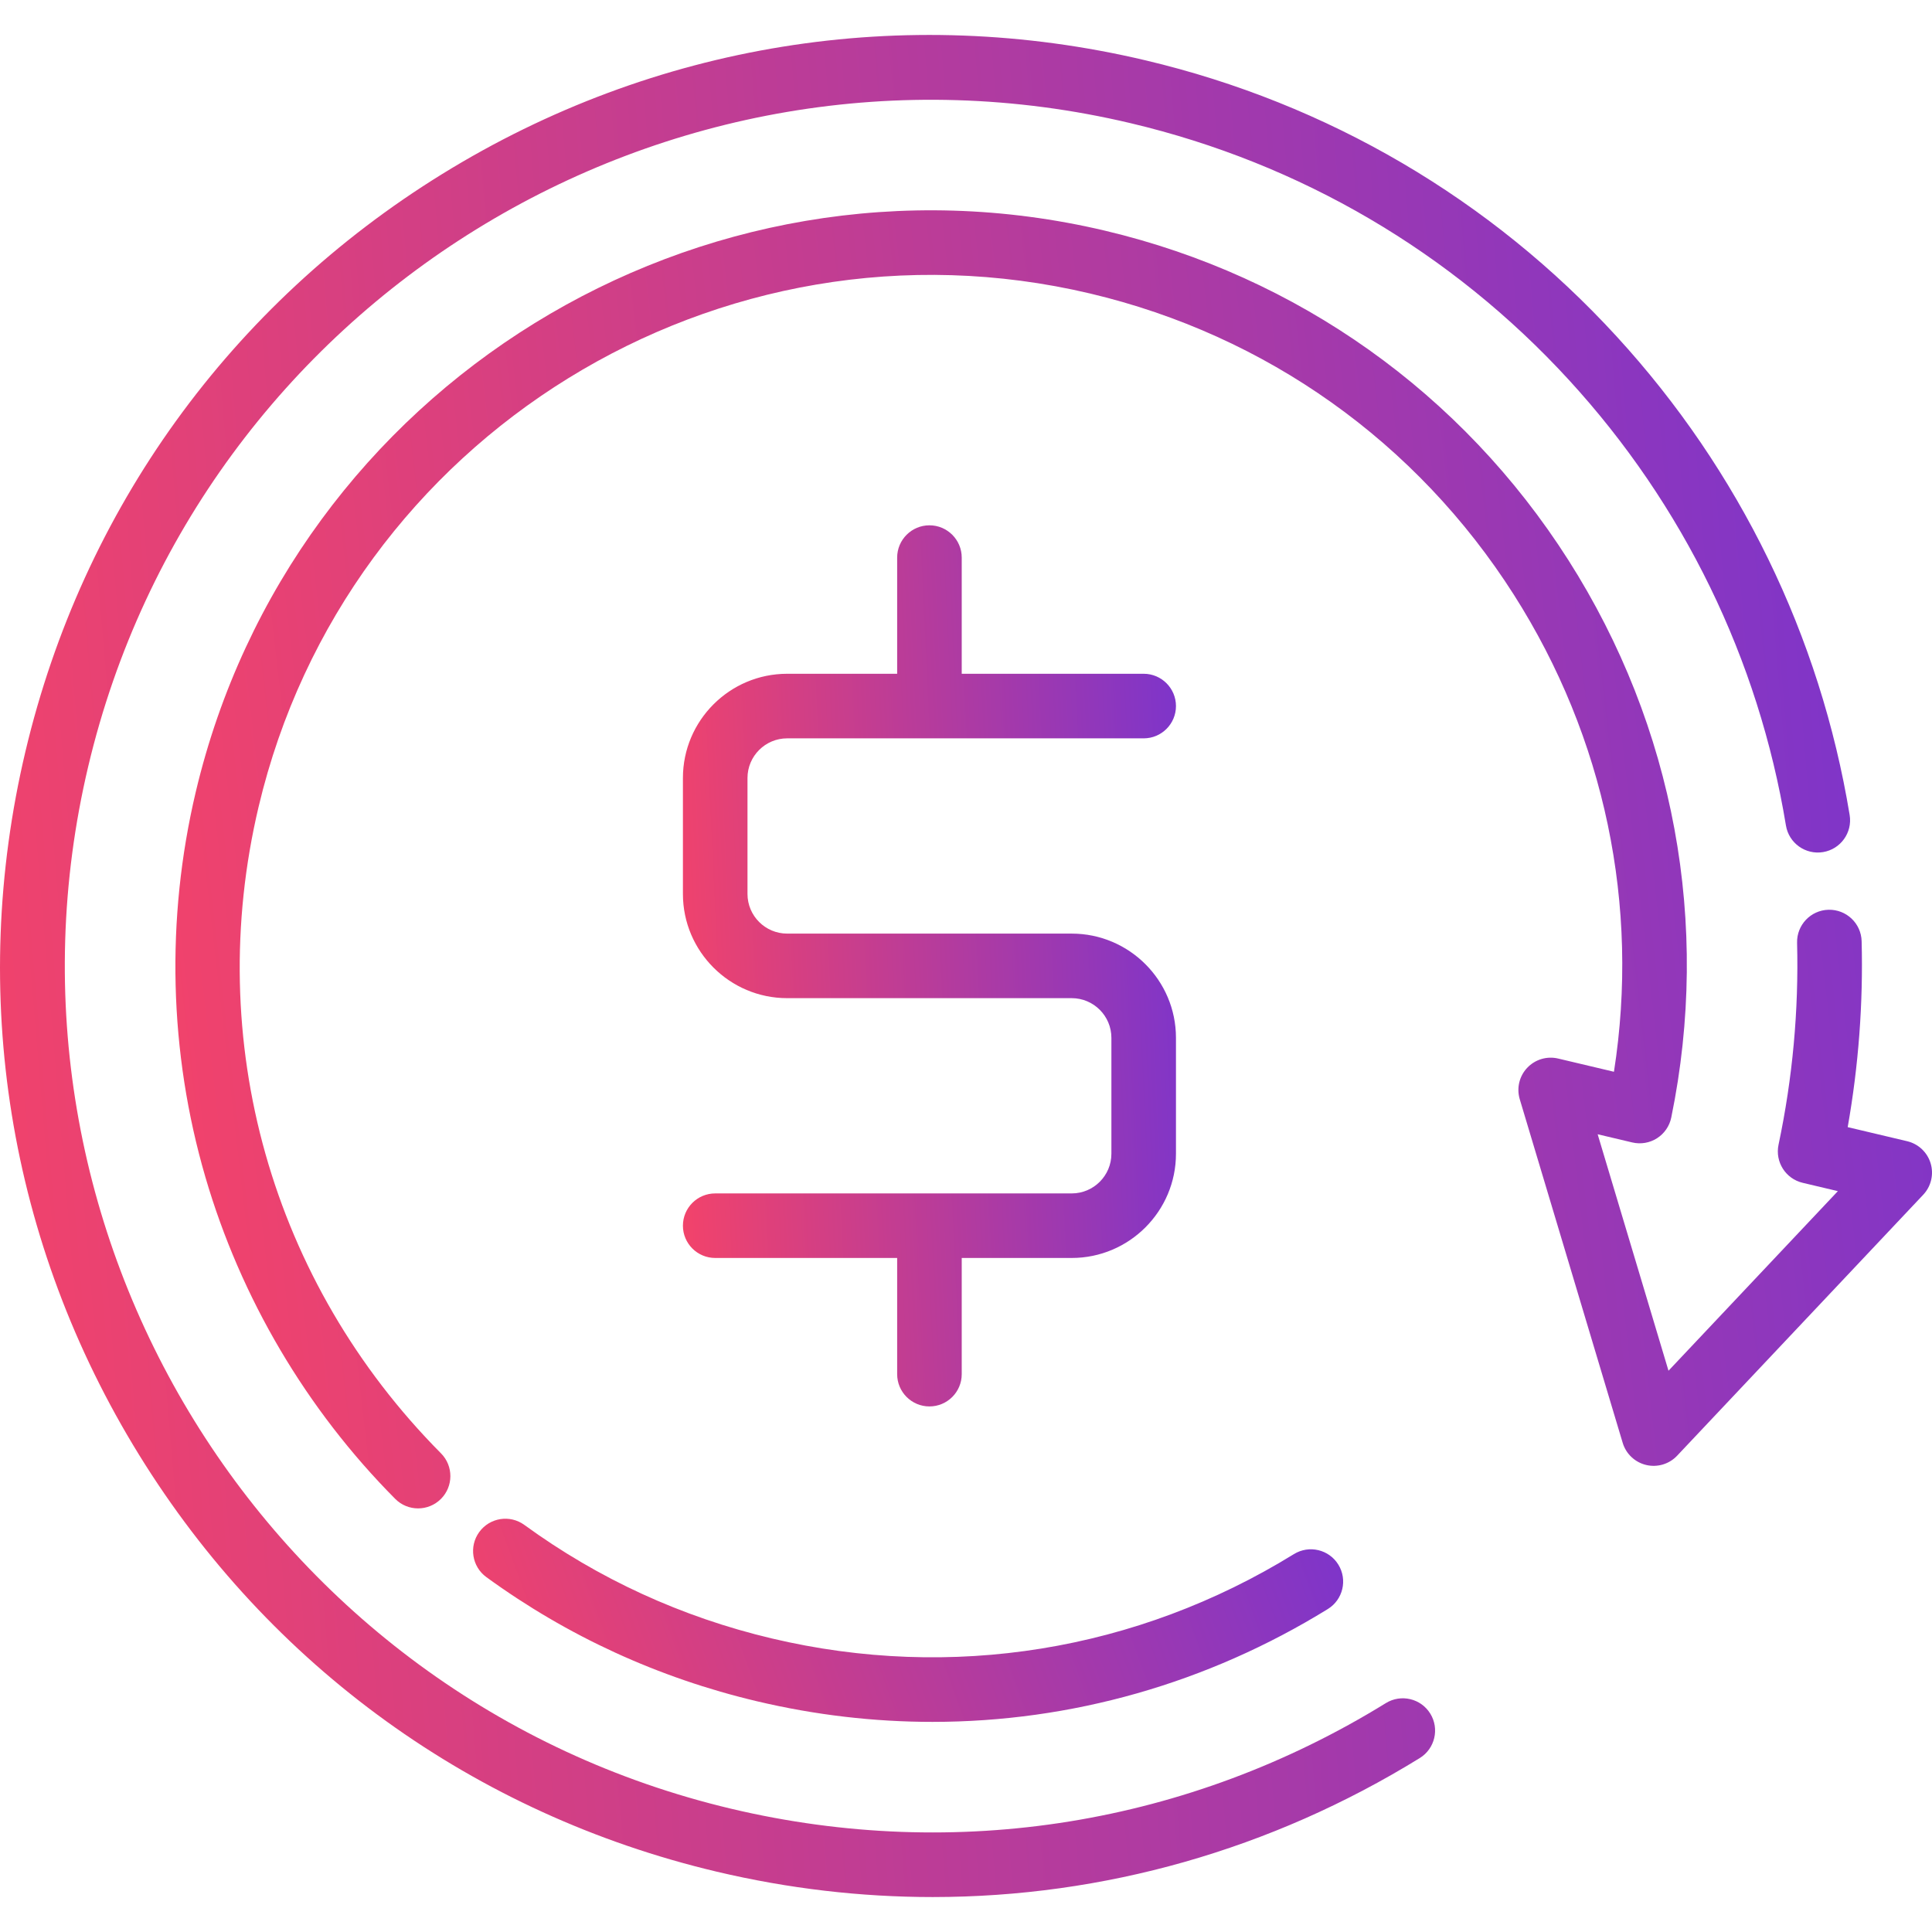
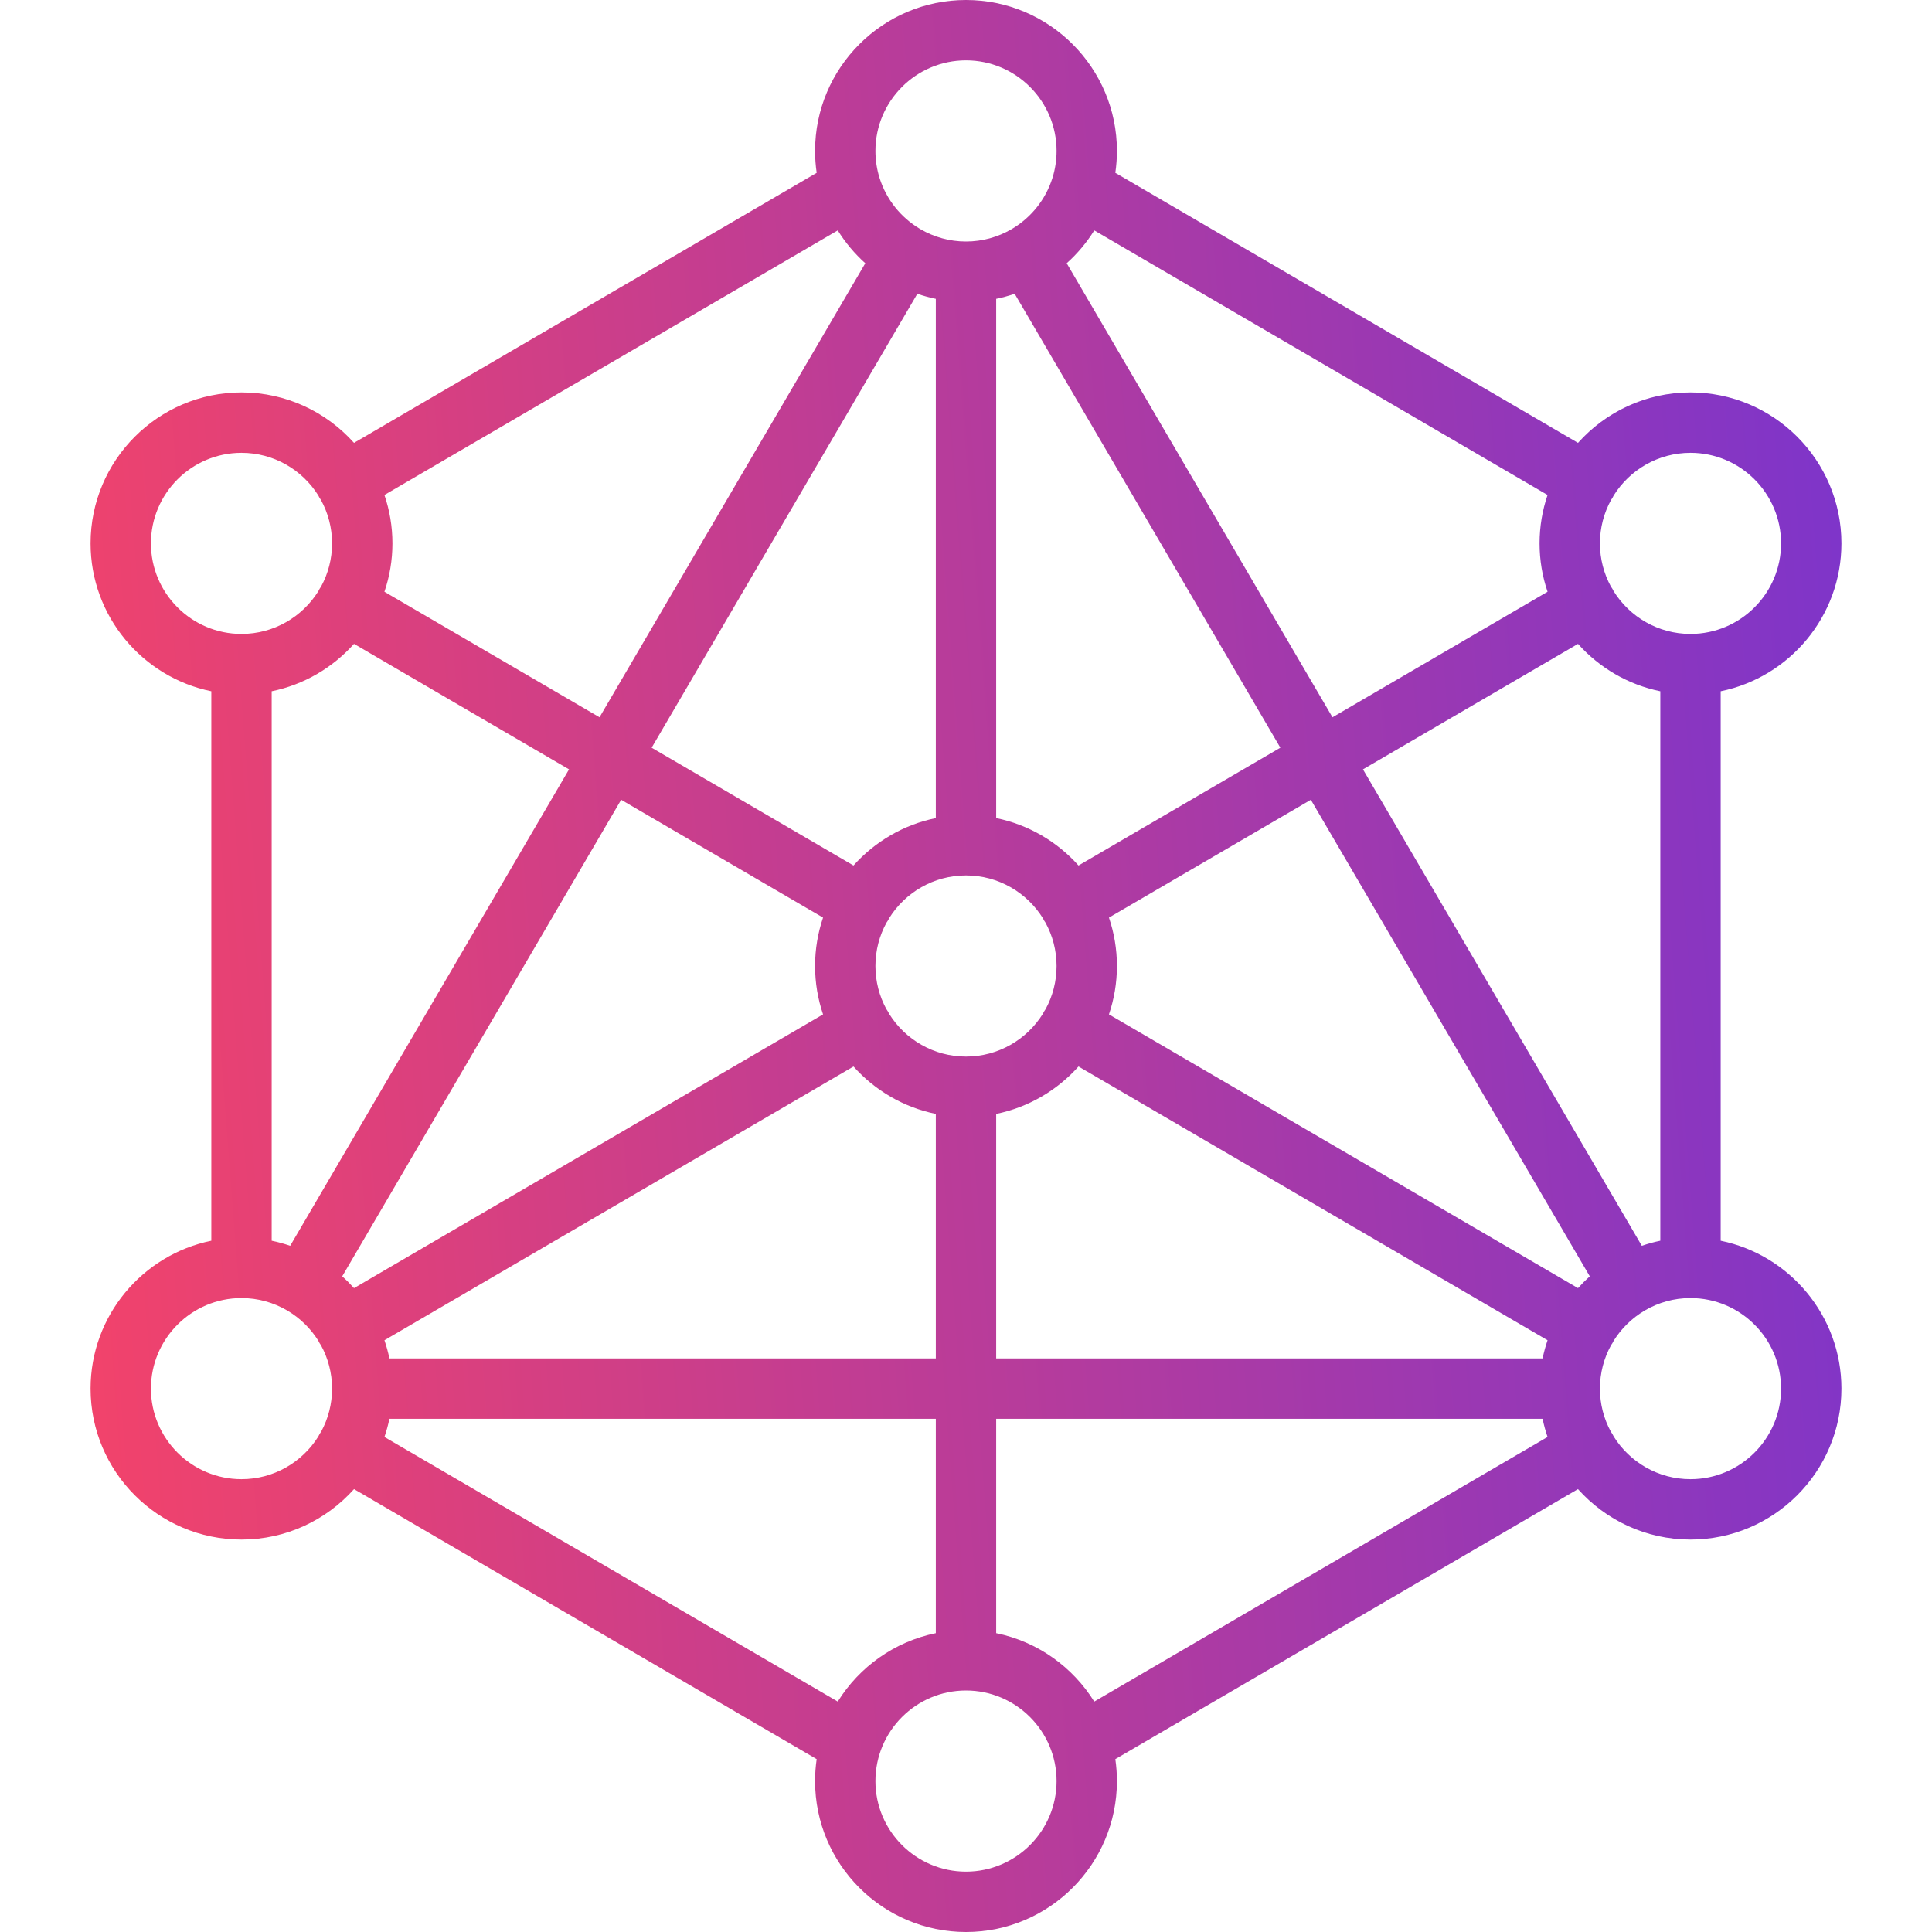
<svg xmlns="http://www.w3.org/2000/svg" width="90" height="90" viewBox="0 0 90 90" fill="none">
-   <path d="M86.164 37.966C84.79 29.629 81.036 21.92 75.307 15.671C69.438 9.268 61.849 4.821 53.364 2.811C42.094 0.143 30.461 2.022 20.605 8.103C10.75 14.184 3.853 23.739 1.184 35.008C-1.485 46.277 0.394 57.911 6.475 67.766C12.556 77.622 22.111 84.519 33.38 87.188C36.725 87.98 40.1 88.372 43.453 88.372C51.397 88.371 59.208 86.173 66.138 81.897C66.845 81.461 67.064 80.534 66.628 79.827C66.192 79.121 65.266 78.901 64.559 79.337C55.387 84.996 44.561 86.745 34.073 84.261C12.424 79.134 -1.017 57.35 4.11 35.701C9.238 14.052 31.022 0.611 52.671 5.739C60.568 7.609 67.629 11.746 73.09 17.704C78.423 23.521 81.917 30.696 83.196 38.455C83.331 39.275 84.106 39.829 84.924 39.694C85.744 39.559 86.299 38.785 86.164 37.966Z" fill="url(#paint0_linear_2_790)" />
-   <path d="M89.937 54.194C89.783 53.679 89.365 53.286 88.843 53.162L86.073 52.506C86.579 49.641 86.797 46.734 86.722 43.844C86.7 43.014 86.011 42.361 85.179 42.38C84.349 42.401 83.693 43.092 83.715 43.922C83.796 47.063 83.506 50.227 82.851 53.325C82.682 54.124 83.181 54.912 83.975 55.1L85.615 55.488L77.725 63.854L74.425 52.838L76.034 53.219C76.43 53.313 76.847 53.243 77.19 53.024C77.533 52.805 77.772 52.457 77.854 52.058C79.7 43.067 77.997 33.845 73.06 26.091C68.112 18.321 60.45 12.872 51.483 10.748C32.597 6.276 13.594 18.002 9.12 36.888C7.717 42.815 7.871 49.02 9.568 54.834C11.213 60.47 14.27 65.653 18.409 69.822C18.703 70.119 19.09 70.267 19.476 70.267C19.859 70.267 20.242 70.121 20.536 69.83C21.125 69.245 21.129 68.293 20.544 67.703C12.642 59.742 9.465 48.482 12.047 37.581C16.138 20.309 33.519 9.585 50.791 13.675C58.99 15.618 65.998 20.601 70.523 27.707C74.759 34.36 76.392 42.195 75.184 49.927L72.584 49.311C72.061 49.187 71.512 49.352 71.143 49.743C70.774 50.133 70.642 50.691 70.796 51.206L75.591 67.212C75.745 67.727 76.162 68.12 76.685 68.244C77.208 68.368 77.757 68.204 78.126 67.813L89.59 55.657C89.959 55.266 90.091 54.708 89.937 54.194Z" fill="url(#paint1_linear_2_790)" />
-   <path d="M62.345 72.886C61.909 72.179 60.983 71.96 60.276 72.396C52.958 76.911 44.32 78.307 35.953 76.325C31.758 75.331 27.88 73.552 24.427 71.037C23.755 70.547 22.814 70.696 22.326 71.367C21.837 72.038 21.985 72.979 22.656 73.468C26.434 76.219 30.675 78.165 35.26 79.251C37.975 79.894 40.716 80.212 43.438 80.212C49.887 80.212 56.229 78.427 61.855 74.955C62.562 74.519 62.781 73.593 62.345 72.886Z" fill="url(#paint2_linear_2_790)" />
-   <path d="M49.925 43.491H36.669C35.65 43.491 34.821 42.662 34.821 41.643V36.243C34.821 35.224 35.65 34.395 36.669 34.395H53.277C54.107 34.395 54.781 33.722 54.781 32.891C54.781 32.061 54.107 31.387 53.277 31.387H44.801V25.975C44.801 25.145 44.127 24.471 43.297 24.471C42.467 24.471 41.793 25.145 41.793 25.975V31.387H36.669C33.992 31.387 31.813 33.566 31.813 36.243V41.643C31.813 44.32 33.992 46.498 36.669 46.498H49.925C50.944 46.498 51.773 47.327 51.773 48.346V53.746C51.773 54.765 50.944 55.594 49.925 55.594H33.317C32.486 55.594 31.813 56.267 31.813 57.098C31.813 57.928 32.487 58.601 33.317 58.601H41.793V64.014C41.793 64.844 42.467 65.517 43.297 65.517C44.127 65.517 44.801 64.844 44.801 64.014V58.601H49.925C52.602 58.601 54.781 56.423 54.781 53.746V48.346C54.781 45.669 52.602 43.491 49.925 43.491Z" fill="url(#paint3_linear_2_790)" />
+   <path d="M80.156 57.798V32.202C83.362 31.549 85.781 28.708 85.781 25.312C85.781 21.436 82.627 18.281 78.75 18.281C76.669 18.281 74.798 19.19 73.509 20.631L51.956 8.051C52.005 7.718 52.031 7.378 52.031 7.031C52.031 3.154 48.877 0 45 0C41.123 0 37.969 3.154 37.969 7.031C37.969 7.378 37.995 7.718 38.044 8.051L16.491 20.631C15.202 19.19 13.331 18.281 11.25 18.281C7.373 18.281 4.219 21.436 4.219 25.312C4.219 28.708 6.638 31.549 9.844 32.202V57.798C6.638 58.451 4.219 61.292 4.219 64.688C4.219 68.564 7.373 71.719 11.25 71.719C13.331 71.719 15.203 70.809 16.492 69.368L38.044 81.947C37.995 82.281 37.969 82.622 37.969 82.969C37.969 86.846 41.123 90 45 90C48.877 90 52.031 86.846 52.031 82.969C52.031 82.622 52.005 82.281 51.956 81.947L73.508 69.368C74.797 70.809 76.669 71.719 78.75 71.719C82.627 71.719 85.781 68.564 85.781 64.688C85.781 61.292 83.362 58.451 80.156 57.798ZM76.482 58.034L63.492 35.84L73.509 29.994C74.499 31.101 75.834 31.895 77.344 32.202V57.798C77.049 57.858 76.762 57.938 76.482 58.034ZM46.406 63.281V51.89C47.916 51.582 49.25 50.788 50.241 49.681L72.091 62.434C71.998 62.709 71.919 62.992 71.86 63.281H46.406V63.281ZM18.14 63.281C18.081 62.992 18.002 62.709 17.909 62.434L39.759 49.681C40.75 50.789 42.084 51.582 43.594 51.89V63.281H18.14ZM12.656 57.798V32.202C14.166 31.895 15.5 31.101 16.491 29.993L26.508 35.84L13.518 58.034C13.238 57.938 12.951 57.858 12.656 57.798ZM28.936 37.257L38.341 42.746C38.101 43.454 37.969 44.212 37.969 45C37.969 45.788 38.101 46.546 38.341 47.254L16.491 60.006C16.318 59.813 16.135 59.629 15.942 59.456L28.936 37.257ZM43.594 13.921V38.11C42.084 38.418 40.75 39.212 39.759 40.319L30.356 34.831L42.733 13.686C43.013 13.781 43.3 13.861 43.594 13.921ZM47.267 13.685L59.644 34.831L50.241 40.319C49.25 39.211 47.916 38.418 46.406 38.11V13.921C46.7 13.861 46.987 13.781 47.267 13.685ZM45 49.219C43.494 49.219 42.17 48.425 41.424 47.234C41.405 47.195 41.386 47.156 41.363 47.118C41.34 47.078 41.315 47.039 41.288 47.003C40.965 46.406 40.781 45.724 40.781 45C40.781 44.267 40.969 43.578 41.299 42.977C41.321 42.946 41.344 42.916 41.363 42.882C41.385 42.845 41.405 42.807 41.423 42.768C42.169 41.576 43.493 40.781 45 40.781C46.507 40.781 47.832 41.577 48.578 42.769C48.596 42.807 48.615 42.845 48.637 42.882C48.656 42.915 48.678 42.945 48.7 42.975C49.03 43.577 49.219 44.267 49.219 45C49.219 45.723 49.036 46.404 48.714 46.999C48.687 47.037 48.66 47.077 48.637 47.118C48.615 47.155 48.595 47.193 48.577 47.232C47.831 48.424 46.507 49.219 45 49.219ZM73.509 60.006L51.659 47.254C51.899 46.546 52.031 45.788 52.031 45C52.031 44.212 51.899 43.454 51.659 42.746L61.064 37.257L74.058 59.456C73.865 59.63 73.682 59.813 73.509 60.006ZM78.75 21.094C81.076 21.094 82.969 22.987 82.969 25.312C82.969 27.638 81.076 29.531 78.75 29.531C77.243 29.531 75.918 28.736 75.172 27.544C75.154 27.505 75.135 27.468 75.113 27.43C75.09 27.39 75.064 27.351 75.037 27.314C74.715 26.718 74.531 26.036 74.531 25.312C74.531 24.58 74.719 23.891 75.049 23.29C75.071 23.258 75.094 23.228 75.113 23.195C75.135 23.157 75.155 23.119 75.173 23.08C75.919 21.889 77.243 21.094 78.75 21.094ZM72.091 23.058C71.851 23.767 71.719 24.524 71.719 25.312C71.719 26.101 71.851 26.858 72.091 27.566L62.072 33.414L49.691 12.263C50.188 11.817 50.621 11.302 50.975 10.733L72.091 23.058ZM45 2.812C47.326 2.812 49.219 4.705 49.219 7.031C49.219 7.471 49.151 7.894 49.026 8.293C49.025 8.295 49.025 8.296 49.024 8.298C48.71 9.293 48.037 10.129 47.158 10.654C47.148 10.66 47.139 10.664 47.129 10.669C47.121 10.674 47.115 10.679 47.107 10.684C46.487 11.043 45.767 11.25 45 11.25C44.233 11.25 43.514 11.043 42.893 10.684C42.886 10.679 42.879 10.674 42.871 10.669C42.861 10.663 42.85 10.659 42.84 10.653C41.961 10.127 41.288 9.29 40.975 8.296C40.975 8.296 40.975 8.296 40.975 8.296C40.849 7.896 40.781 7.472 40.781 7.031C40.781 4.705 42.674 2.812 45 2.812ZM39.026 10.733C39.38 11.302 39.812 11.817 40.309 12.263L27.928 33.414L17.908 27.566C18.149 26.858 18.281 26.101 18.281 25.312C18.281 24.524 18.149 23.767 17.908 23.058L39.026 10.733ZM7.031 25.312C7.031 22.987 8.924 21.094 11.25 21.094C12.757 21.094 14.082 21.889 14.828 23.081C14.846 23.119 14.865 23.157 14.887 23.195C14.906 23.228 14.928 23.257 14.95 23.288C15.28 23.889 15.469 24.579 15.469 25.312C15.469 26.035 15.286 26.716 14.964 27.311C14.937 27.349 14.911 27.389 14.887 27.43C14.865 27.468 14.845 27.506 14.827 27.545C14.081 28.736 12.757 29.531 11.25 29.531C8.924 29.531 7.031 27.638 7.031 25.312ZM11.25 68.906C8.924 68.906 7.031 67.013 7.031 64.688C7.031 62.362 8.924 60.469 11.25 60.469C12.022 60.469 12.745 60.678 13.369 61.042C13.373 61.044 13.376 61.047 13.38 61.05C13.384 61.052 13.389 61.053 13.392 61.056C13.976 61.401 14.469 61.882 14.828 62.456C14.846 62.495 14.865 62.532 14.887 62.57C14.906 62.603 14.928 62.632 14.95 62.663C15.28 63.264 15.469 63.954 15.469 64.688C15.469 65.408 15.287 66.087 14.966 66.682C14.938 66.721 14.911 66.761 14.887 66.804C14.863 66.844 14.842 66.884 14.824 66.925C14.077 68.114 12.754 68.906 11.25 68.906ZM17.909 66.94C18.002 66.665 18.081 66.383 18.14 66.094H43.594V76.079C41.67 76.471 40.031 77.651 39.026 79.266L17.909 66.94ZM45 87.188C42.674 87.188 40.781 85.295 40.781 82.969C40.781 80.643 42.674 78.75 45 78.75C47.326 78.75 49.219 80.643 49.219 82.969C49.219 85.295 47.326 87.188 45 87.188ZM50.974 79.266C49.969 77.651 48.33 76.471 46.406 76.079V66.094H71.86C71.919 66.383 71.998 66.665 72.091 66.94L50.974 79.266ZM78.75 68.906C77.245 68.906 75.923 68.114 75.176 66.924C75.157 66.884 75.136 66.844 75.113 66.804C75.089 66.762 75.062 66.722 75.034 66.683C74.713 66.088 74.531 65.409 74.531 64.688C74.531 63.955 74.719 63.266 75.049 62.664C75.071 62.633 75.094 62.603 75.113 62.57C75.135 62.532 75.155 62.494 75.173 62.455C75.532 61.882 76.025 61.401 76.608 61.056C76.612 61.053 76.616 61.052 76.62 61.05C76.624 61.047 76.627 61.044 76.631 61.042C77.254 60.678 77.978 60.469 78.75 60.469C81.076 60.469 82.969 62.362 82.969 64.688C82.969 67.013 81.076 68.906 78.75 68.906Z" fill="url(#paint0_linear_582_1257)" />
  <defs>
-     <linearGradient id="paint0_linear_2_790" x1="5.99262e-05" y1="88.372" x2="141.798" y2="76.416" gradientUnits="userSpaceOnUse">
-       <stop stop-color="#F44369" />
-       <stop offset="1" stop-color="#3D2DFF" />
-     </linearGradient>
-     <linearGradient id="paint1_linear_2_790" x1="8.171" y1="70.267" x2="141.997" y2="54.899" gradientUnits="userSpaceOnUse">
-       <stop stop-color="#F44369" />
-       <stop offset="1" stop-color="#3D2DFF" />
-     </linearGradient>
-     <linearGradient id="paint2_linear_2_790" x1="22.037" y1="80.212" x2="81.362" y2="58.651" gradientUnits="userSpaceOnUse">
-       <stop stop-color="#F44369" />
-       <stop offset="1" stop-color="#3D2DFF" />
-     </linearGradient>
-     <linearGradient id="paint3_linear_2_790" x1="31.813" y1="65.517" x2="69.785" y2="63.715" gradientUnits="userSpaceOnUse">
+     <linearGradient id="paint0_linear_582_1257" x1="4.219" y1="90" x2="138.573" y2="79.667" gradientUnits="userSpaceOnUse">
      <stop stop-color="#F44369" />
      <stop offset="1" stop-color="#3D2DFF" />
    </linearGradient>
  </defs>
</svg>
